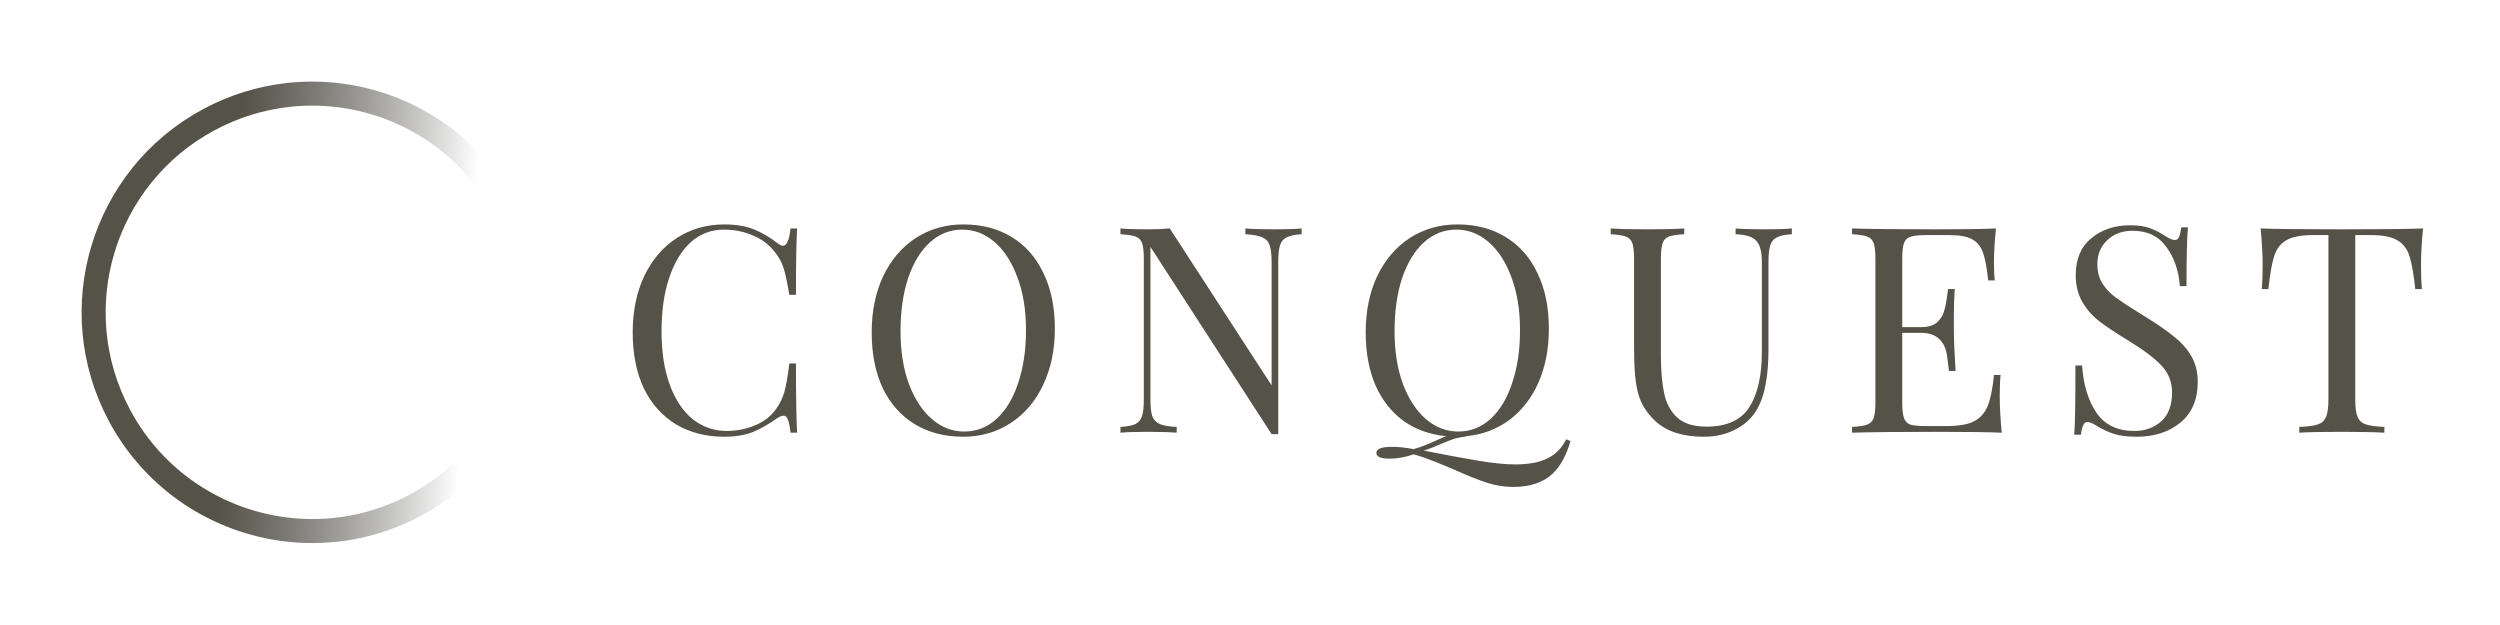
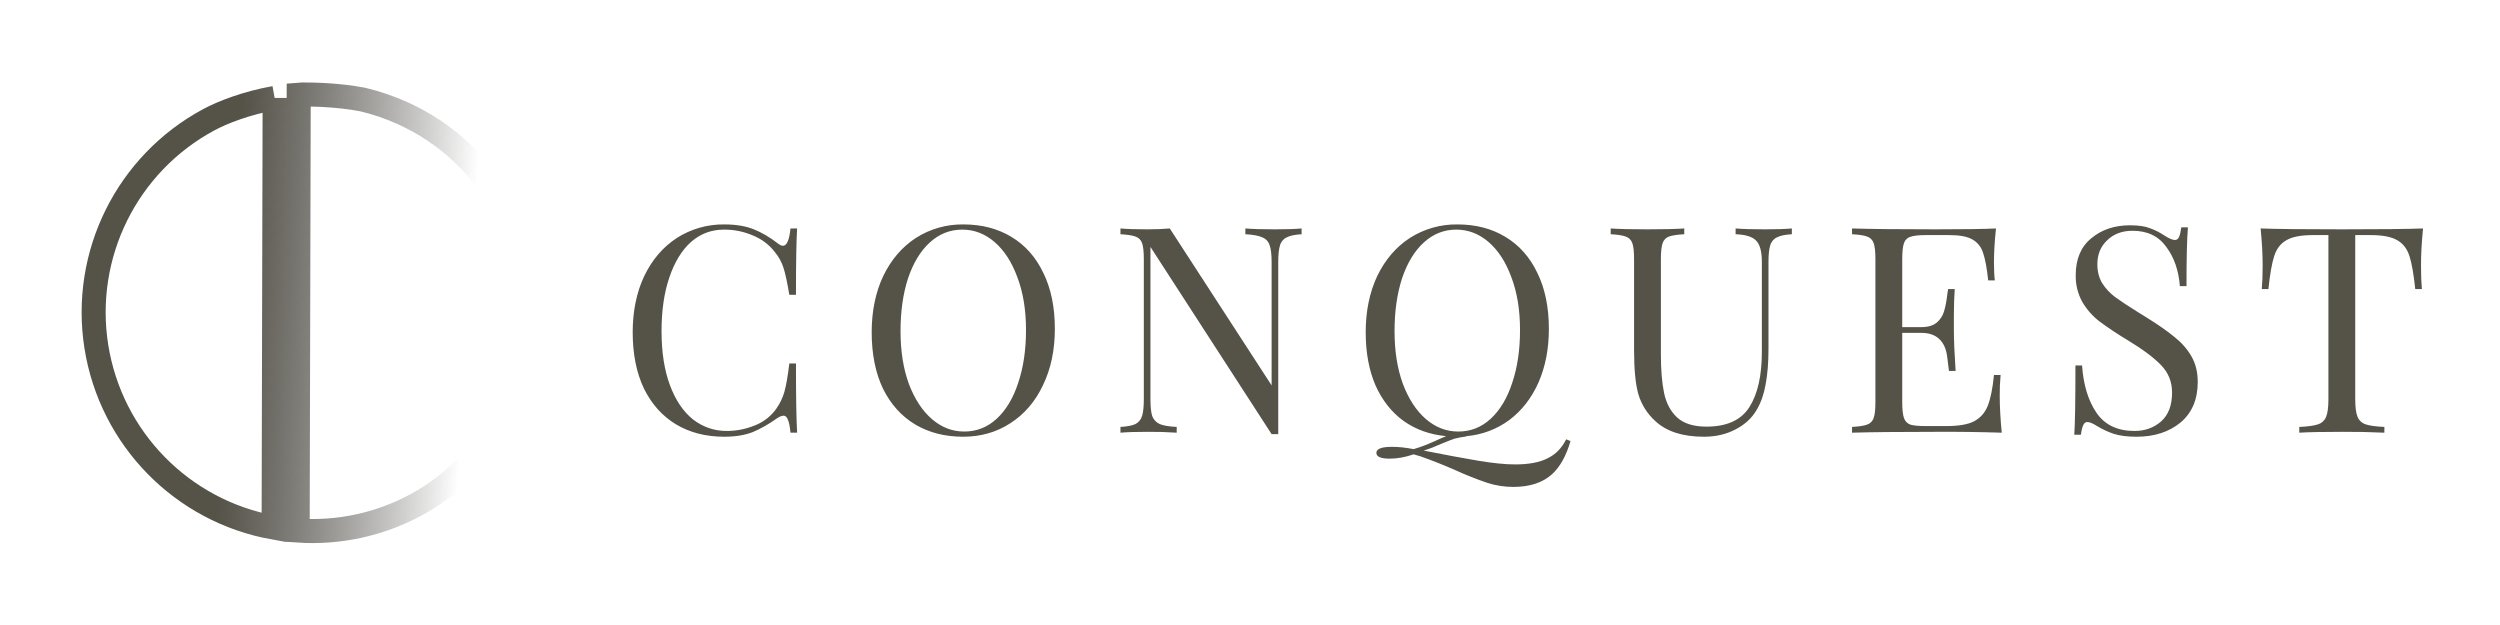
- <svg xmlns="http://www.w3.org/2000/svg" width="104" height="26" viewBox="0 0 104 26" fill="none">
-   <path d="M30.136 9.336C30.616 9.336 31.024 9.404 31.36 9.54C31.696 9.676 32.024 9.868 32.344 10.116C32.432 10.188 32.508 10.224 32.572 10.224C32.732 10.224 32.836 9.984 32.884 9.504H33.16C33.128 10.024 33.112 10.944 33.112 12.264H32.836C32.748 11.744 32.668 11.372 32.596 11.148C32.524 10.916 32.404 10.696 32.236 10.488C31.996 10.176 31.688 9.944 31.312 9.792C30.944 9.632 30.544 9.552 30.112 9.552C29.592 9.552 29.136 9.724 28.744 10.068C28.36 10.412 28.06 10.904 27.844 11.544C27.628 12.176 27.52 12.92 27.52 13.776C27.52 14.648 27.636 15.396 27.868 16.02C28.1 16.644 28.42 17.12 28.828 17.448C29.244 17.768 29.712 17.928 30.232 17.928C30.632 17.928 31.02 17.852 31.396 17.7C31.772 17.548 32.068 17.32 32.284 17.016C32.444 16.792 32.56 16.552 32.632 16.296C32.704 16.04 32.772 15.648 32.836 15.12H33.112C33.112 16.496 33.128 17.456 33.16 18H32.884C32.86 17.744 32.824 17.564 32.776 17.46C32.736 17.348 32.676 17.292 32.596 17.292C32.532 17.292 32.448 17.324 32.344 17.388C31.984 17.644 31.64 17.84 31.312 17.976C30.984 18.104 30.588 18.168 30.124 18.168C29.364 18.168 28.696 17.996 28.12 17.652C27.552 17.308 27.108 16.812 26.788 16.164C26.476 15.508 26.32 14.728 26.32 13.824C26.32 12.944 26.48 12.164 26.8 11.484C27.128 10.804 27.58 10.276 28.156 9.9C28.74 9.524 29.4 9.336 30.136 9.336ZM40.078 9.336C40.838 9.336 41.502 9.508 42.07 9.852C42.646 10.196 43.09 10.696 43.402 11.352C43.722 12 43.882 12.776 43.882 13.68C43.882 14.56 43.718 15.34 43.39 16.02C43.07 16.7 42.618 17.228 42.034 17.604C41.458 17.98 40.802 18.168 40.066 18.168C39.306 18.168 38.638 17.996 38.062 17.652C37.494 17.308 37.05 16.812 36.73 16.164C36.418 15.508 36.262 14.728 36.262 13.824C36.262 12.944 36.422 12.164 36.742 11.484C37.07 10.804 37.522 10.276 38.098 9.9C38.682 9.524 39.342 9.336 40.078 9.336ZM40.03 9.552C39.518 9.552 39.066 9.732 38.674 10.092C38.29 10.444 37.99 10.94 37.774 11.58C37.566 12.22 37.462 12.952 37.462 13.776C37.462 14.608 37.578 15.34 37.81 15.972C38.05 16.604 38.37 17.092 38.77 17.436C39.17 17.78 39.618 17.952 40.114 17.952C40.626 17.952 41.074 17.776 41.458 17.424C41.85 17.064 42.15 16.564 42.358 15.924C42.574 15.284 42.682 14.552 42.682 13.728C42.682 12.896 42.562 12.164 42.322 11.532C42.09 10.9 41.774 10.412 41.374 10.068C40.974 9.724 40.526 9.552 40.03 9.552ZM54.147 9.744C53.867 9.76 53.659 9.804 53.523 9.876C53.387 9.94 53.295 10.052 53.247 10.212C53.199 10.364 53.175 10.592 53.175 10.896V18.06H52.899L47.859 10.272V16.608C47.859 16.92 47.883 17.152 47.931 17.304C47.987 17.456 48.091 17.568 48.243 17.64C48.395 17.704 48.631 17.744 48.951 17.76V18C48.663 17.976 48.255 17.964 47.727 17.964C47.247 17.964 46.875 17.976 46.611 18V17.76C46.891 17.744 47.099 17.704 47.235 17.64C47.371 17.568 47.463 17.456 47.511 17.304C47.559 17.144 47.583 16.912 47.583 16.608V10.776C47.583 10.472 47.559 10.252 47.511 10.116C47.463 9.98 47.371 9.888 47.235 9.84C47.107 9.792 46.899 9.76 46.611 9.744V9.504C46.875 9.528 47.247 9.54 47.727 9.54C48.087 9.54 48.399 9.528 48.663 9.504L52.899 16.032V10.896C52.899 10.584 52.871 10.352 52.815 10.2C52.767 10.048 52.667 9.94 52.515 9.876C52.363 9.804 52.127 9.76 51.807 9.744V9.504C52.095 9.528 52.503 9.54 53.031 9.54C53.511 9.54 53.883 9.528 54.147 9.504V9.744ZM65.333 18.348C65.157 18.956 64.905 19.412 64.577 19.716C64.185 20.076 63.645 20.256 62.957 20.256C62.589 20.256 62.229 20.2 61.877 20.088C61.525 19.976 61.081 19.8 60.545 19.56C59.953 19.304 59.469 19.112 59.093 18.984L58.805 18.9C58.461 19.02 58.129 19.08 57.809 19.08C57.441 19.08 57.257 19 57.257 18.84C57.257 18.672 57.473 18.588 57.905 18.588C58.185 18.588 58.485 18.62 58.805 18.684C59.061 18.612 59.357 18.5 59.693 18.348C59.901 18.252 60.057 18.184 60.161 18.144C59.481 18.08 58.889 17.868 58.385 17.508C57.889 17.148 57.501 16.656 57.221 16.032C56.949 15.4 56.813 14.664 56.813 13.824C56.813 12.944 56.973 12.164 57.293 11.484C57.621 10.804 58.073 10.276 58.649 9.9C59.233 9.524 59.893 9.336 60.629 9.336C61.389 9.336 62.053 9.508 62.621 9.852C63.197 10.196 63.641 10.696 63.953 11.352C64.273 12 64.433 12.776 64.433 13.68C64.433 14.512 64.289 15.256 64.001 15.912C63.713 16.56 63.309 17.08 62.789 17.472C62.269 17.856 61.673 18.08 61.001 18.144V18.156C60.809 18.18 60.641 18.212 60.497 18.252C60.361 18.3 60.177 18.372 59.945 18.468C59.657 18.596 59.417 18.688 59.225 18.744C60.113 18.92 60.865 19.06 61.481 19.164C62.105 19.268 62.621 19.32 63.029 19.32C63.597 19.32 64.045 19.236 64.373 19.068C64.709 18.908 64.969 18.644 65.153 18.276L65.333 18.348ZM58.013 13.776C58.013 14.608 58.129 15.34 58.361 15.972C58.601 16.604 58.921 17.092 59.321 17.436C59.721 17.78 60.169 17.952 60.665 17.952C61.177 17.952 61.625 17.776 62.009 17.424C62.401 17.064 62.701 16.564 62.909 15.924C63.125 15.284 63.233 14.552 63.233 13.728C63.233 12.896 63.113 12.164 62.873 11.532C62.641 10.9 62.325 10.412 61.925 10.068C61.525 9.724 61.077 9.552 60.581 9.552C60.069 9.552 59.617 9.732 59.225 10.092C58.841 10.444 58.541 10.94 58.325 11.58C58.117 12.22 58.013 12.952 58.013 13.776ZM74.541 9.744C74.261 9.76 74.053 9.804 73.917 9.876C73.781 9.94 73.689 10.052 73.641 10.212C73.593 10.364 73.569 10.592 73.569 10.896V14.508C73.569 15.084 73.529 15.58 73.449 15.996C73.377 16.404 73.253 16.756 73.077 17.052C72.877 17.396 72.581 17.668 72.189 17.868C71.805 18.068 71.369 18.168 70.881 18.168C70.001 18.168 69.329 17.952 68.865 17.52C68.513 17.192 68.277 16.82 68.157 16.404C68.037 15.988 67.977 15.368 67.977 14.544V10.776C67.977 10.472 67.953 10.252 67.905 10.116C67.857 9.98 67.765 9.888 67.629 9.84C67.501 9.792 67.293 9.76 67.005 9.744V9.504C67.341 9.528 67.853 9.54 68.541 9.54C69.189 9.54 69.697 9.528 70.065 9.504V9.744C69.777 9.76 69.565 9.792 69.429 9.84C69.301 9.888 69.213 9.98 69.165 10.116C69.117 10.252 69.093 10.472 69.093 10.776V14.748C69.093 15.388 69.137 15.92 69.225 16.344C69.313 16.768 69.493 17.108 69.765 17.364C70.045 17.62 70.453 17.748 70.989 17.748C71.837 17.748 72.433 17.476 72.777 16.932C73.121 16.388 73.293 15.624 73.293 14.64V10.896C73.293 10.464 73.213 10.168 73.053 10.008C72.901 9.848 72.617 9.76 72.201 9.744V9.504C72.489 9.528 72.897 9.54 73.425 9.54C73.905 9.54 74.277 9.528 74.541 9.504V9.744ZM83.189 16.464C83.189 16.92 83.217 17.432 83.273 18C82.729 17.976 81.813 17.964 80.525 17.964C78.989 17.964 77.829 17.976 77.045 18V17.76C77.333 17.744 77.541 17.712 77.669 17.664C77.805 17.616 77.897 17.524 77.945 17.388C77.993 17.252 78.017 17.032 78.017 16.728V10.776C78.017 10.472 77.993 10.252 77.945 10.116C77.897 9.98 77.805 9.888 77.669 9.84C77.541 9.792 77.333 9.76 77.045 9.744V9.504C77.829 9.528 78.989 9.54 80.525 9.54C81.701 9.54 82.537 9.528 83.033 9.504C82.977 10.032 82.949 10.504 82.949 10.92C82.949 11.232 82.961 11.48 82.985 11.664H82.709C82.653 11.144 82.581 10.76 82.493 10.512C82.405 10.256 82.257 10.072 82.049 9.96C81.841 9.84 81.525 9.78 81.101 9.78H80.105C79.817 9.78 79.605 9.804 79.469 9.852C79.341 9.892 79.253 9.98 79.205 10.116C79.157 10.252 79.133 10.472 79.133 10.776V13.608H79.925C80.205 13.608 80.421 13.544 80.573 13.416C80.725 13.28 80.825 13.124 80.873 12.948C80.929 12.764 80.973 12.536 81.005 12.264L81.041 12.024H81.317C81.293 12.36 81.281 12.736 81.281 13.152V13.728C81.281 14.136 81.305 14.704 81.353 15.432H81.077C81.069 15.376 81.045 15.184 81.005 14.856C80.965 14.52 80.853 14.268 80.669 14.1C80.493 13.932 80.245 13.848 79.925 13.848H79.133V16.728C79.133 17.032 79.157 17.252 79.205 17.388C79.253 17.524 79.341 17.616 79.469 17.664C79.605 17.704 79.817 17.724 80.105 17.724H80.981C81.477 17.724 81.853 17.66 82.109 17.532C82.373 17.396 82.565 17.184 82.685 16.896C82.805 16.6 82.893 16.168 82.949 15.6H83.225C83.201 15.816 83.189 16.104 83.189 16.464ZM88.606 9.372C88.958 9.372 89.234 9.412 89.434 9.492C89.642 9.564 89.854 9.672 90.07 9.816C90.246 9.928 90.382 9.984 90.478 9.984C90.55 9.984 90.606 9.944 90.646 9.864C90.686 9.776 90.718 9.64 90.742 9.456H91.018C90.978 9.92 90.958 10.736 90.958 11.904H90.682C90.634 11.256 90.446 10.712 90.118 10.272C89.798 9.824 89.33 9.6 88.714 9.6C88.282 9.6 87.93 9.732 87.658 9.996C87.386 10.252 87.25 10.584 87.25 10.992C87.25 11.296 87.318 11.56 87.454 11.784C87.598 12.008 87.778 12.2 87.994 12.36C88.21 12.52 88.518 12.724 88.918 12.972L89.266 13.188C89.77 13.5 90.166 13.776 90.454 14.016C90.75 14.248 90.986 14.516 91.162 14.82C91.338 15.124 91.426 15.48 91.426 15.888C91.426 16.616 91.186 17.18 90.706 17.58C90.226 17.972 89.618 18.168 88.882 18.168C88.498 18.168 88.182 18.128 87.934 18.048C87.694 17.968 87.462 17.86 87.238 17.724C87.062 17.612 86.926 17.556 86.83 17.556C86.758 17.556 86.702 17.6 86.662 17.688C86.622 17.768 86.59 17.9 86.566 18.084H86.29C86.322 17.644 86.338 16.684 86.338 15.204H86.614C86.67 16.012 86.87 16.668 87.214 17.172C87.558 17.676 88.086 17.928 88.798 17.928C89.23 17.928 89.598 17.796 89.902 17.532C90.206 17.26 90.358 16.86 90.358 16.332C90.358 15.884 90.206 15.504 89.902 15.192C89.606 14.88 89.134 14.528 88.486 14.136C88.014 13.848 87.63 13.592 87.334 13.368C87.046 13.144 86.81 12.876 86.626 12.564C86.442 12.244 86.35 11.872 86.35 11.448C86.35 10.776 86.566 10.264 86.998 9.912C87.43 9.552 87.966 9.372 88.606 9.372ZM100.798 9.504C100.742 10.072 100.714 10.584 100.714 11.04C100.714 11.44 100.726 11.768 100.75 12.024H100.474C100.41 11.408 100.33 10.952 100.234 10.656C100.138 10.352 99.97 10.132 99.73 9.996C99.49 9.852 99.122 9.78 98.626 9.78H97.978V16.608C97.978 16.944 98.01 17.188 98.074 17.34C98.138 17.492 98.25 17.596 98.41 17.652C98.57 17.708 98.83 17.744 99.19 17.76V18C98.774 17.976 98.186 17.964 97.426 17.964C96.626 17.964 96.034 17.976 95.65 18V17.76C96.01 17.744 96.27 17.708 96.43 17.652C96.59 17.596 96.702 17.492 96.766 17.34C96.83 17.188 96.862 16.944 96.862 16.608V9.78H96.214C95.718 9.78 95.35 9.852 95.11 9.996C94.87 10.132 94.702 10.352 94.606 10.656C94.51 10.952 94.43 11.408 94.366 12.024H94.09C94.114 11.768 94.126 11.44 94.126 11.04C94.126 10.584 94.098 10.072 94.042 9.504C94.706 9.528 95.834 9.54 97.426 9.54C99.01 9.54 100.134 9.528 100.798 9.504Z" fill="#555248" />
-   <path d="M21.01 8.694C21.821 10.207 22.16 11.844 22.08 13.44C21.926 16.522 20.207 19.447 17.292 21.01C15.588 21.924 13.724 22.239 11.94 22.03C9.085 21.695 6.436 20.016 4.976 17.292C2.602 12.864 4.266 7.35 8.694 4.976C9.748 4.411 10.863 4.075 11.982 3.95C13.622 3.767 15.273 4.038 16.754 4.71C18.51 5.506 20.028 6.863 21.01 8.694Z" stroke="url(#paint0_linear_0:495)" />
+ <svg xmlns="http://www.w3.org/2000/svg" width="104" height="26" fill="none">
+   <path d="M30.136 9.336c.48 0 .888.068 1.224.204.336.136.664.328.984.576.088.072.164.108.228.108.16 0 .264-.24.312-.72h.276c-.032.52-.048 1.44-.048 2.76h-.276c-.088-.52-.168-.892-.24-1.116a1.984 1.984 0 0 0-.36-.66 2.167 2.167 0 0 0-.924-.696 2.977 2.977 0 0 0-1.2-.24c-.52 0-.976.172-1.368.516-.384.344-.684.836-.9 1.476-.216.632-.324 1.376-.324 2.232 0 .872.116 1.62.348 2.244.232.624.552 1.1.96 1.428.416.32.884.48 1.404.48.4 0 .788-.076 1.164-.228a1.96 1.96 0 0 0 .888-.684c.16-.224.276-.464.348-.72.072-.256.14-.648.204-1.176h.276c0 1.376.016 2.336.048 2.88h-.276c-.024-.256-.06-.436-.108-.54-.04-.112-.1-.168-.18-.168a.526.526 0 0 0-.252.096c-.36.256-.704.452-1.032.588-.328.128-.724.192-1.188.192-.76 0-1.428-.172-2.004-.516-.568-.344-1.012-.84-1.332-1.488-.312-.656-.468-1.436-.468-2.34 0-.88.16-1.66.48-2.34.328-.68.78-1.208 1.356-1.584a3.578 3.578 0 0 1 1.98-.564Zm9.942 0c.76 0 1.424.172 1.992.516.576.344 1.02.844 1.332 1.5.32.648.48 1.424.48 2.328 0 .88-.164 1.66-.492 2.34-.32.68-.772 1.208-1.356 1.584-.576.376-1.232.564-1.968.564-.76 0-1.428-.172-2.004-.516-.568-.344-1.012-.84-1.332-1.488-.312-.656-.468-1.436-.468-2.34 0-.88.16-1.66.48-2.34.328-.68.78-1.208 1.356-1.584a3.578 3.578 0 0 1 1.98-.564Zm-.048.216c-.512 0-.964.18-1.356.54-.384.352-.684.848-.9 1.488-.208.64-.312 1.372-.312 2.196 0 .832.116 1.564.348 2.196.24.632.56 1.12.96 1.464.4.344.848.516 1.344.516.512 0 .96-.176 1.344-.528.392-.36.692-.86.9-1.5.216-.64.324-1.372.324-2.196 0-.832-.12-1.564-.36-2.196-.232-.632-.548-1.12-.948-1.464-.4-.344-.848-.516-1.344-.516Zm14.117.192c-.28.016-.488.06-.624.132a.512.512 0 0 0-.276.336c-.048.152-.072.38-.072.684v7.164h-.276l-5.04-7.788v6.336c0 .312.024.544.072.696.056.152.16.264.312.336.152.064.388.104.708.12V18a15.76 15.76 0 0 0-1.224-.036c-.48 0-.852.012-1.116.036v-.24c.28-.016.488-.056.624-.12a.553.553 0 0 0 .276-.336c.048-.16.072-.392.072-.696v-5.832c0-.304-.024-.524-.072-.66a.431.431 0 0 0-.276-.276c-.128-.048-.336-.08-.624-.096v-.24c.264.024.636.036 1.116.036.36 0 .672-.012.936-.036l4.236 6.528v-5.136c0-.312-.028-.544-.084-.696a.503.503 0 0 0-.3-.324c-.152-.072-.388-.116-.708-.132v-.24c.288.024.696.036 1.224.036.48 0 .852-.012 1.116-.036v.24Zm11.186 8.604c-.176.608-.428 1.064-.756 1.368-.392.36-.932.54-1.62.54-.368 0-.728-.056-1.08-.168a13.204 13.204 0 0 1-1.332-.528 20.394 20.394 0 0 0-1.452-.576l-.288-.084c-.344.12-.676.18-.996.18-.368 0-.552-.08-.552-.24 0-.168.216-.252.648-.252.28 0 .58.032.9.096.256-.072.552-.184.888-.336.208-.096.364-.164.468-.204-.68-.064-1.272-.276-1.776-.636-.496-.36-.884-.852-1.164-1.476-.272-.632-.408-1.368-.408-2.208 0-.88.16-1.66.48-2.34.328-.68.78-1.208 1.356-1.584a3.578 3.578 0 0 1 1.98-.564c.76 0 1.424.172 1.992.516.576.344 1.02.844 1.332 1.5.32.648.48 1.424.48 2.328 0 .832-.144 1.576-.432 2.232-.288.648-.692 1.168-1.212 1.56a3.51 3.51 0 0 1-1.788.672v.012c-.192.024-.36.056-.504.096-.136.048-.32.12-.552.216a5.96 5.96 0 0 1-.72.276c.888.176 1.64.316 2.256.42.624.104 1.14.156 1.548.156.568 0 1.016-.084 1.344-.252.336-.16.596-.424.78-.792l.18.072Zm-7.32-4.572c0 .832.116 1.564.348 2.196.24.632.56 1.12.96 1.464.4.344.848.516 1.344.516.512 0 .96-.176 1.344-.528.392-.36.692-.86.9-1.5.216-.64.324-1.372.324-2.196 0-.832-.12-1.564-.36-2.196-.232-.632-.548-1.12-.948-1.464-.4-.344-.848-.516-1.344-.516-.512 0-.964.18-1.356.54-.384.352-.684.848-.9 1.488-.208.64-.312 1.372-.312 2.196Zm16.528-4.032c-.28.016-.488.06-.624.132a.512.512 0 0 0-.276.336c-.048.152-.072.38-.072.684v3.612c0 .576-.04 1.072-.12 1.488-.072.408-.196.76-.372 1.056-.2.344-.496.616-.888.816-.384.2-.82.3-1.308.3-.88 0-1.552-.216-2.016-.648a2.44 2.44 0 0 1-.708-1.116c-.12-.416-.18-1.036-.18-1.86v-3.768c0-.304-.024-.524-.072-.66a.431.431 0 0 0-.276-.276c-.128-.048-.336-.08-.624-.096v-.24c.336.024.848.036 1.536.036.648 0 1.156-.012 1.524-.036v.24c-.288.016-.5.048-.636.096a.432.432 0 0 0-.264.276c-.048.136-.072.356-.072.66v3.972c0 .64.044 1.172.132 1.596.088.424.268.764.54 1.02.28.256.688.384 1.224.384.848 0 1.444-.272 1.788-.816.344-.544.516-1.308.516-2.292v-3.744c0-.432-.08-.728-.24-.888-.152-.16-.436-.248-.852-.264v-.24c.288.024.696.036 1.224.036.48 0 .852-.012 1.116-.036v.24Zm8.648 6.72c0 .456.028.968.084 1.536a71.543 71.543 0 0 0-2.748-.036c-1.536 0-2.696.012-3.48.036v-.24c.288-.016.496-.048.624-.096a.431.431 0 0 0 .276-.276c.048-.136.072-.356.072-.66v-5.952c0-.304-.024-.524-.072-.66a.431.431 0 0 0-.276-.276c-.128-.048-.336-.08-.624-.096v-.24c.784.024 1.944.036 3.48.036 1.176 0 2.012-.012 2.508-.036-.056.528-.084 1-.084 1.416 0 .312.012.56.036.744h-.276c-.056-.52-.128-.904-.216-1.152a.943.943 0 0 0-.444-.552c-.208-.12-.524-.18-.948-.18h-.996c-.288 0-.5.024-.636.072a.397.397 0 0 0-.264.264c-.048.136-.072.356-.072.66v2.832h.792c.28 0 .496-.064.648-.192a.963.963 0 0 0 .3-.468c.056-.184.1-.412.132-.684l.036-.24h.276c-.024.336-.036.712-.036 1.128v.576c0 .408.024.976.072 1.704h-.276a49.511 49.511 0 0 1-.072-.576c-.04-.336-.152-.588-.336-.756-.176-.168-.424-.252-.744-.252h-.792v2.88c0 .304.024.524.072.66a.432.432 0 0 0 .264.276c.136.04.348.06.636.06h.876c.496 0 .872-.064 1.128-.192.264-.136.456-.348.576-.636.12-.296.208-.728.264-1.296h.276a8.194 8.194 0 0 0-.036.864Zm5.417-7.092c.352 0 .628.04.828.12.208.072.42.18.636.324.176.112.312.168.408.168.072 0 .128-.04.168-.12.04-.088.072-.224.096-.408h.276c-.04.464-.06 1.28-.06 2.448h-.276c-.048-.648-.236-1.192-.564-1.632-.32-.448-.788-.672-1.404-.672-.432 0-.784.132-1.056.396-.272.256-.408.588-.408.996 0 .304.068.568.204.792.144.224.324.416.54.576.216.16.524.364.924.612l.348.216c.504.312.9.588 1.188.828.296.232.532.5.708.804.176.304.264.66.264 1.068 0 .728-.24 1.292-.72 1.692-.48.392-1.088.588-1.824.588-.384 0-.7-.04-.948-.12a3.426 3.426 0 0 1-.696-.324c-.176-.112-.312-.168-.408-.168-.072 0-.128.044-.168.132-.04.08-.072.212-.096.396h-.276c.032-.44.048-1.4.048-2.88h.276c.056.808.256 1.464.6 1.968s.872.756 1.584.756c.432 0 .8-.132 1.104-.396.304-.272.456-.672.456-1.2 0-.448-.152-.828-.456-1.14-.296-.312-.768-.664-1.416-1.056a14.268 14.268 0 0 1-1.152-.768 2.834 2.834 0 0 1-.708-.804 2.2 2.2 0 0 1-.276-1.116c0-.672.216-1.184.648-1.536.432-.36.968-.54 1.608-.54Zm12.192.132c-.056.568-.084 1.08-.084 1.536 0 .4.012.728.036.984h-.276c-.064-.616-.144-1.072-.24-1.368-.096-.304-.264-.524-.504-.66-.24-.144-.608-.216-1.104-.216h-.648v6.828c0 .336.032.58.096.732a.542.542 0 0 0 .336.312c.16.056.42.092.78.108V18a32.751 32.751 0 0 0-1.764-.036c-.8 0-1.392.012-1.776.036v-.24c.36-.016.62-.052.78-.108a.542.542 0 0 0 .336-.312c.064-.152.096-.396.096-.732V9.78h-.648c-.496 0-.864.072-1.104.216-.24.136-.408.356-.504.66-.096.296-.176.752-.24 1.368h-.276c.024-.256.036-.584.036-.984 0-.456-.028-.968-.084-1.536.664.024 1.792.036 3.384.036 1.584 0 2.708-.012 3.372-.036Z" fill="#555248" />
+   <path d="M21.682 15.534c-.58 1.842-1.868 4.124-4.39 5.476a9.052 9.052 0 0 1-4.909 1.061l.043-18.128.156-.012c.486-.003 1.084.018 1.698.088.274.031.545.071.806.121a9.153 9.153 0 0 1 1.668.57 9.055 9.055 0 0 1 4.256 3.984 9.052 9.052 0 0 1 1.07 4.743 9.668 9.668 0 0 1-.398 2.097ZM11.425 4.074l-.042 17.873a9.097 9.097 0 0 1-2.69-16.97c.574-.308 1.553-.689 2.732-.902Z" stroke="url(#a)" />
  <defs>
-     <linearGradient id="paint0_linear_0:495" x1="3.756" y1="11.723" x2="23.965" y2="12.992" gradientUnits="userSpaceOnUse">
-       <stop offset="0.288" stop-color="#555248" />
-       <stop offset="0.78" stop-color="#1B1A17" stop-opacity="0" />
+     <linearGradient id="a" x1="3.756" y1="11.723" x2="23.965" y2="12.992" gradientUnits="userSpaceOnUse">
+       <stop offset=".288" stop-color="#555248" />
+       <stop offset=".78" stop-color="#1B1A17" stop-opacity="0" />
    </linearGradient>
  </defs>
</svg>
